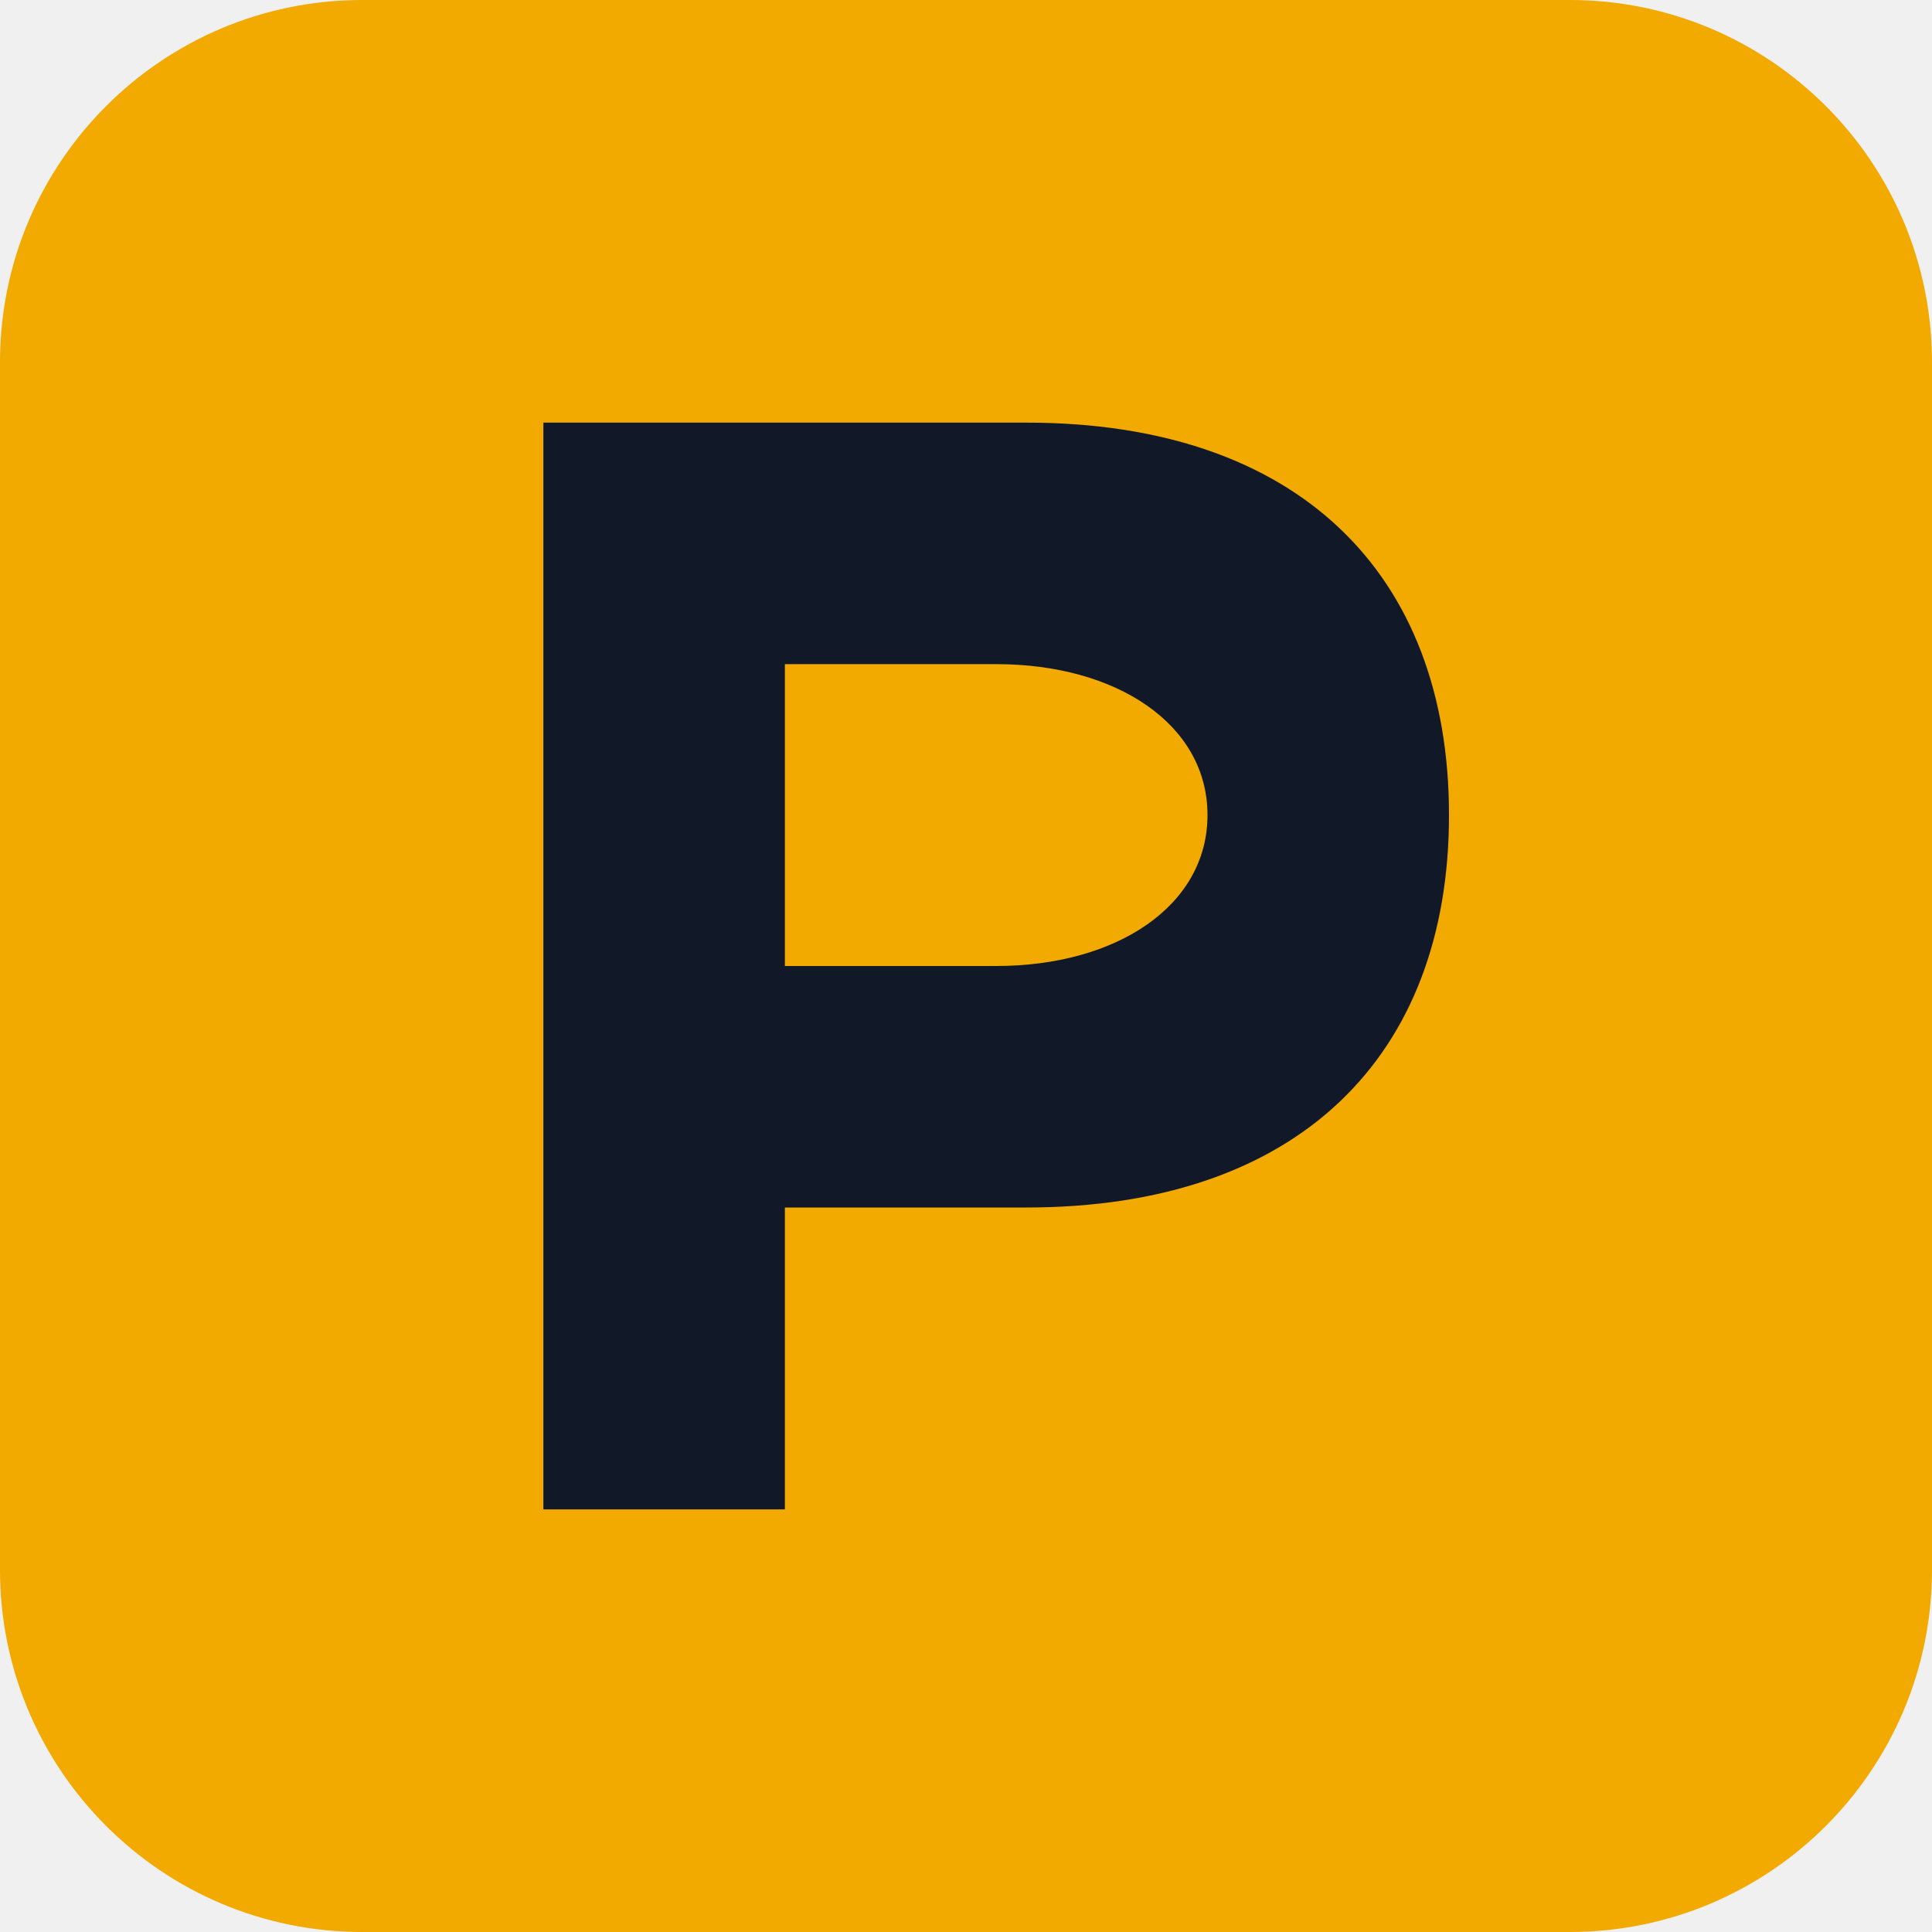
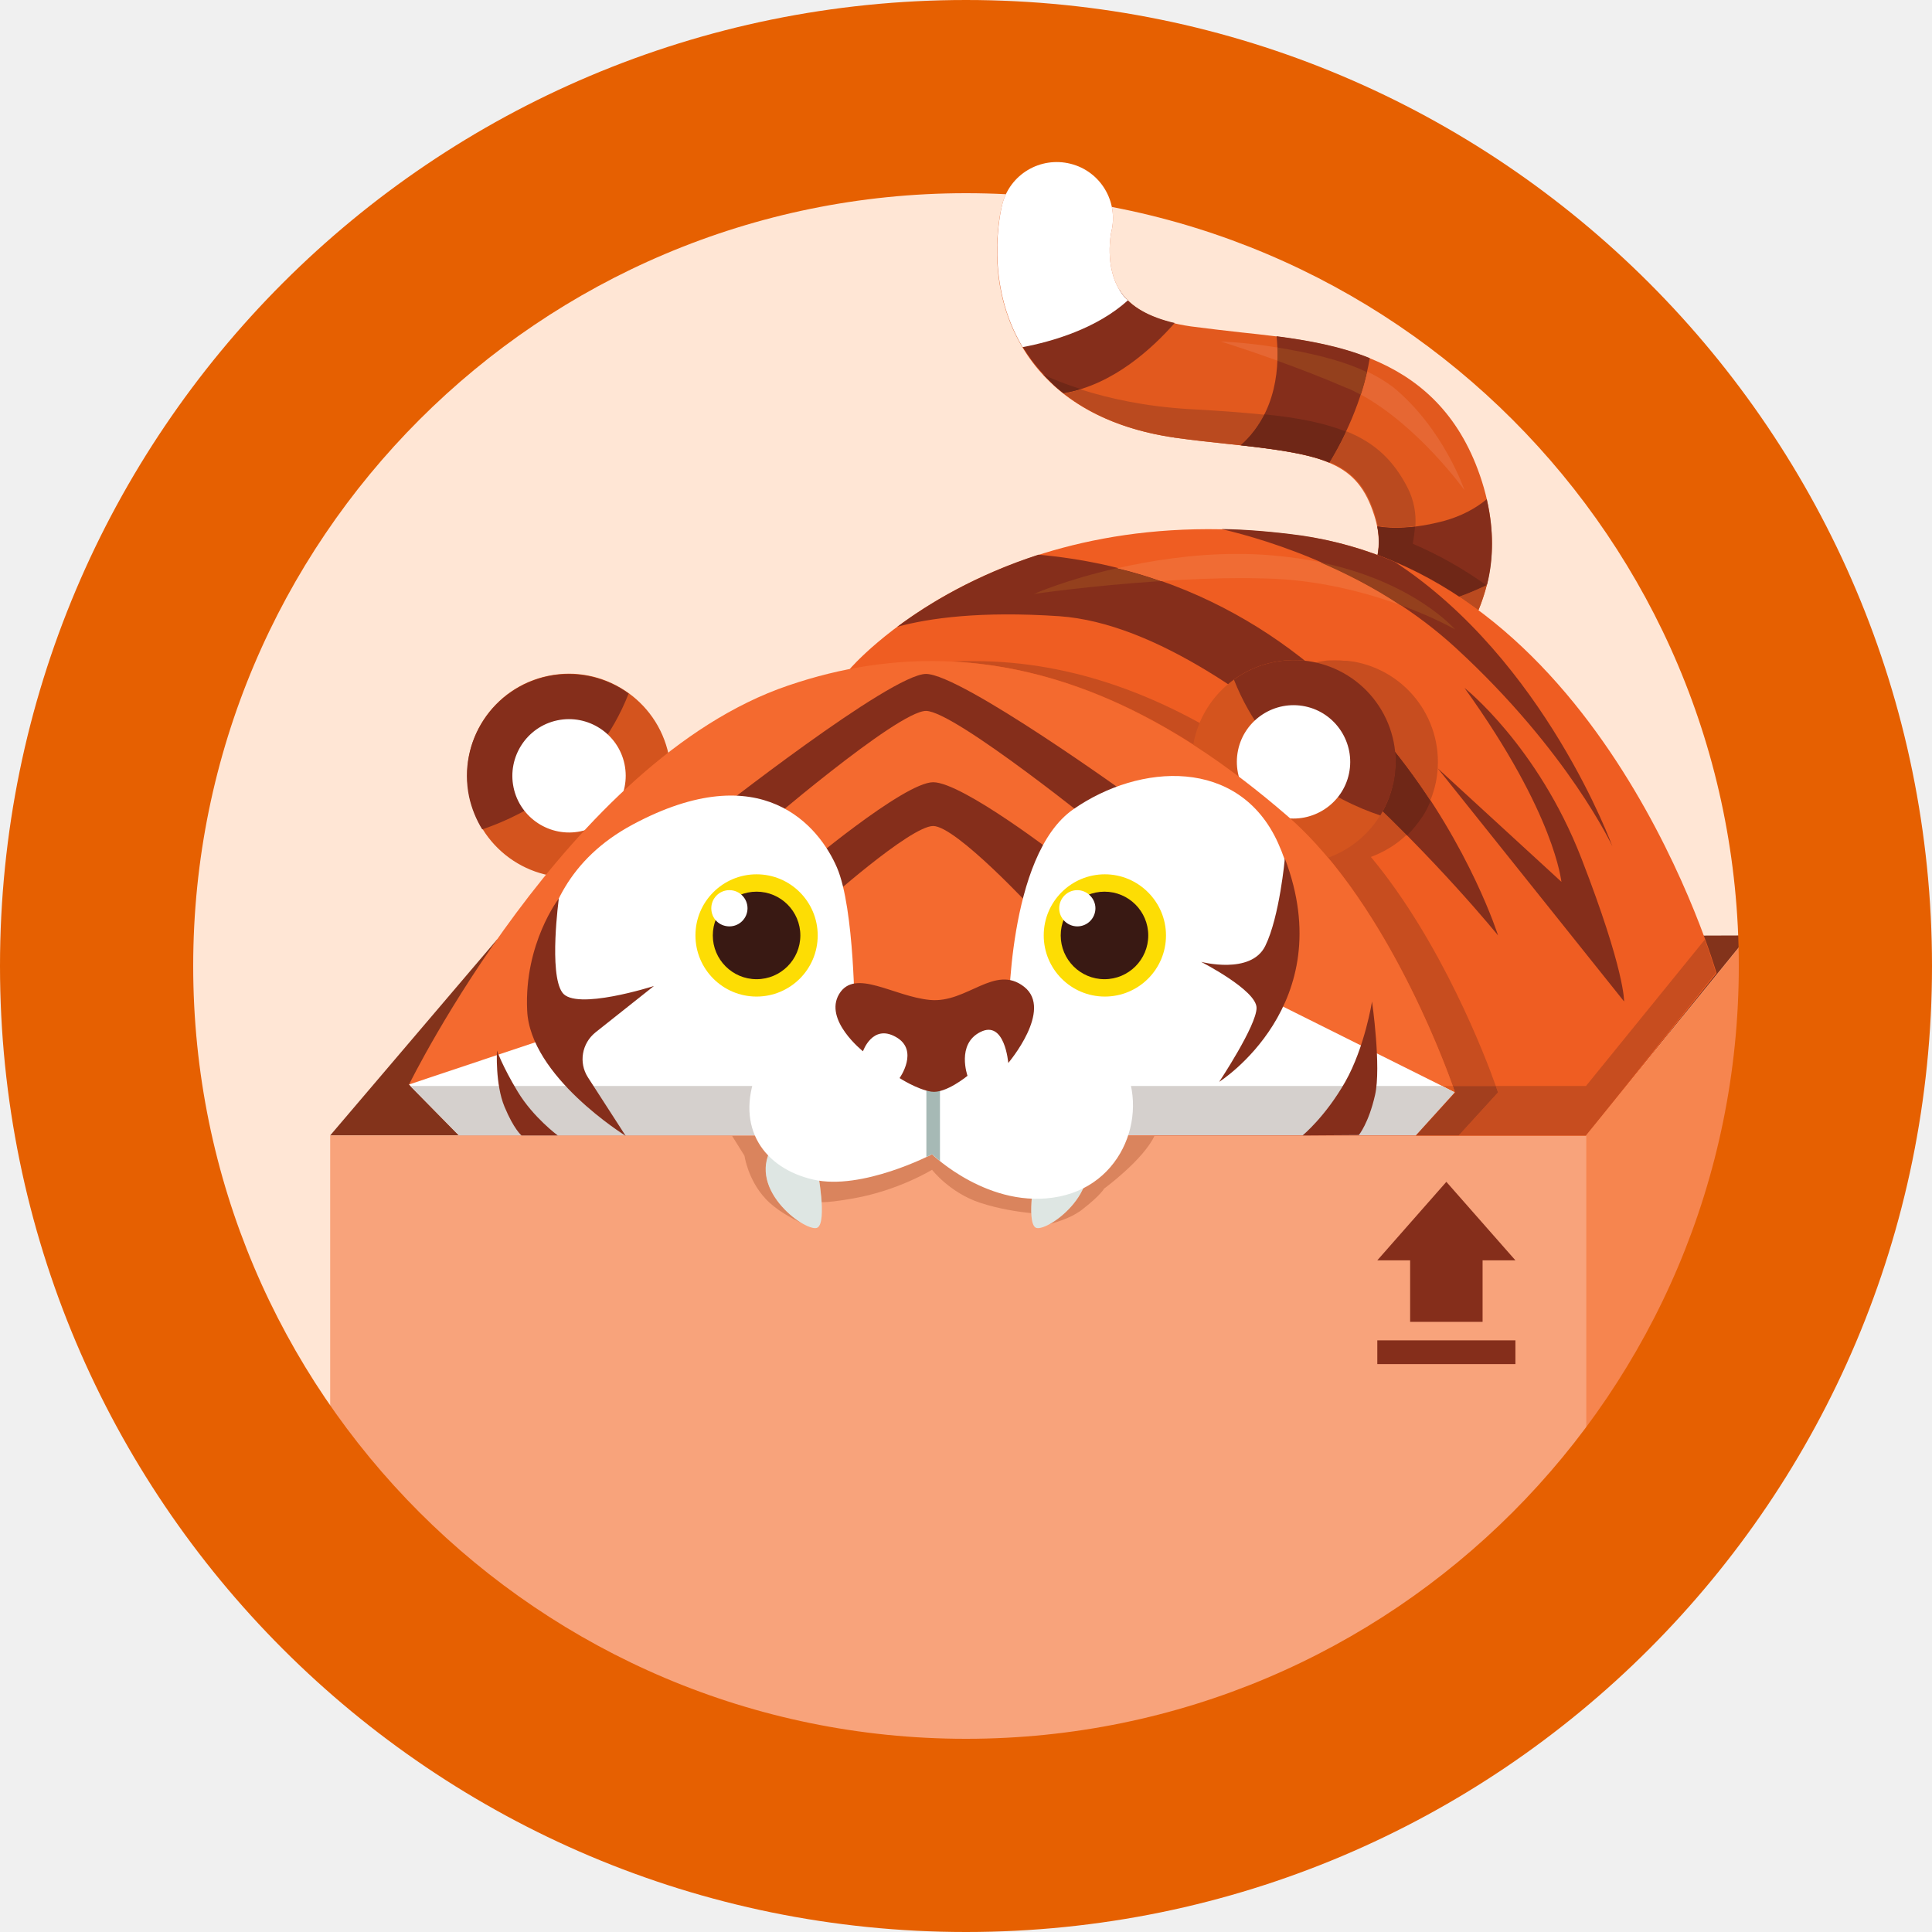
- <svg xmlns="http://www.w3.org/2000/svg" viewBox="0 0 64 64" role="img" aria-label="Prowlarr">
-   <rect width="64" height="64" rx="12" fill="#f2a900" />
-   <path d="M18 14h16c9 0 14 5 14 13s-5 13-14 13h-8v10H18V14Zm8 8v10h7c4 0 7-2 7-5s-3-5-7-5h-7Z" fill="#111827" />
+ <svg xmlns="http://www.w3.org/2000/svg" viewBox="0 0 512 512" data-selfhst="prowlarr">
+   <circle cx="256" cy="256" r="245.8" fill="#ffe6d5" />
+   <path d="m87.5 300.9 44.2-51.9 331.7-1.1-43.1 53z" fill="#83331b" />
+   <path d="m87.5 300.9v139.4c25.2 1.1 44.4 10.7 44.4 22.2h257.6c-2-2.9-3.1-6.1-3.1-9.3 0-12 14.7-22.1 33.9-23.1V300.9z" fill="#f8a37b" />
+   <path d="m278.1 324.4c5.4-2.9 13.6-11.6 8.5-20.3-.9-1.6-1.9-2.6-2.8-3.2H306c-2.9 6.4-13.4 14.1-13.4 14.1s-.9 1.7-5.5 5.3c-2.5 2.1-6.3 3.4-9 4.1m-65.7-.3c-2.7-1.3-6.7-3.4-9.5-6.4-4.7-5-5.6-11.4-5.6-11.4L194 301h13.3c-.9.6-1.8 1.6-2.7 3.2-5 8.3 2.5 16.7 7.8 19.9m60.9-2.6c-2.9-.3-8.3-1-13.7-2.8-8-2.7-12.6-8.7-12.6-8.7s-8.9 5.5-20.9 7.6c-4 .7-6.6 1-8.3 1h-.1c-.2-4-1.1-8.3-1.1-8.3s-2.3-7.2-5.6-9.4h69c-3.4 2.2-5.6 9.4-5.6 9.4s-1.3 6.7-1.1 11.2" fill="#da845d" />
+   <path d="m216.7 310.4s2.5 13.2 0 14.9-18.9-9.7-12.2-21.1c6.7-11.5 12.2 6.2 12.2 6.2m57.7 0s-2.5 13.2 0 14.9 18.9-9.7 12.2-21.1c-6.7-11.5-12.2 6.2-12.2 6.2" fill="#dee6e3" />
+   <path d="m177.2 200c3.1 14.6-6.3 28.9-20.9 31.9-14.6 3.1-28.8-6.3-31.9-20.9s6.3-28.9 20.9-31.9c14.5-3 28.8 6.3 31.9 20.9" fill="#d4541e" />
+   <path d="m166.6 183.8c-5.9-4.3-13.6-6.2-21.4-4.6-14.6 3.1-23.9 17.3-20.9 31.9.7 3.2 1.9 6.1 3.5 8.7 12-4.1 30-13.7 38.8-36" fill="#852e1b" />
+   <path d="m165.5 202.5c1.7 8.1-3.5 16.1-11.6 17.8s-16.1-3.5-17.8-11.6 3.5-16.1 11.6-17.8 16.1 3.5 17.8 11.6" fill="#fff" />
+   <path d="m350 195c-6.3 0-12.1-4-14.2-10.2-2.6-7.8 1.6-16.2 9.4-18.8 4.3-1.5 25.3-9.8 19-29.4-4.5-14.1-13.1-16.2-38.4-18.9-4.6-.5-9.5-1-14.4-1.7-17.9-2.6-31.1-10-39.2-22-11.8-17.6-7.2-37.5-6.6-39.8 2-8 10.1-12.8 18.1-10.8s12.8 10.2 10.8 18.1c0 0-2 9.3 2.6 16 3.2 4.6 9.4 7.7 18.5 9 4.5.6 9 1.1 13.4 1.6 23.5 2.5 52.9 5.6 63.7 39.4 11.5 36-16.4 59.7-38 66.8-1.6.5-3.1.7-4.7.7" fill="#e2591e" />
+   <path d="m297.1 77.5-.4-.7c-9.8 6.3-22.2 7.6-29.2 7.8 1.2 3.1 2.7 6.3 4.8 9.3 2.6 3.9 5.9 7.3 9.6 10.3 13.1-2.2 23.6-12 29.4-18.6-6.8-1.6-11.6-4.3-14.2-8.1m31.7 40.5c10.7 1.2 18.2 2.4 23.5 4.6 3.7-6.1 8.8-16.3 10.7-27.7-7.9-3.2-16.4-4.7-24.7-5.8.8 7.4.3 20.2-9.5 28.9m65.3 36.9c1.7-6.8 1.8-14.4-.1-22.6-2.9 2.4-6.7 4.5-11.5 5.8-8.1 2.1-13.8 2-17.5 1.4 1.6 8-1.6 14-5.9 18.2 13.3 5.7 26.2 1.7 35-2.8" fill="#852e1b" />
+   <path d="m365.1 147c0-.2 0-.4.1-.5l.1-.6c.1-.7.1-1.4.2-2.1v-.4c0-.9-.1-1.9-.2-2.9-.2-1.2-.5-2.5-.9-3.8.3 1 .5 1.9.7 2.8q.8 4.1 0 7.5m-.8-10.4c-2.4-7.4-5.8-11.4-12-14 6.2 2.6 9.7 6.7 12 14M328.8 118c-.9-.1-1.9-.2-2.9-.3-4.6-.5-9.5-1-14.4-1.7-.1 0-.3 0-.4-.1.1 0 .3 0 .4.1 5 .7 9.8 1.2 14.4 1.7.9.1 1.9.2 2.9.3m-18.1-2.2" fill="#83bad2" />
+   <path d="m391.8 161.7-5.1-3.6c2.6-.9 5.1-2 7.2-3.1 0 0 .1 0 .1.1-.6 2.2-1.3 4.4-2.2 6.6M370 139.8c-1.9 0-3.6-.2-4.9-.4-.2-.9-.4-1.8-.7-2.8v-.1c-2.3-7.3-5.7-11.4-12-14 1.3-2.2 2.9-5 4.4-8.2 7.5 3 12.6 7.7 16.4 15.3 1.5 3.1 2.1 6.4 1.9 9.8-1.9.3-3.6.4-5.1.4M328.8 118c-.9-.1-1.9-.2-2.9-.3-4.6-.5-9.5-1-14.4-1.7-.1 0-.3 0-.4-.1h-.3c-13.3-2-23.9-6.8-31.8-14.1.9.9 1.9 1.7 2.9 2.5 1.6-.3 3.1-.6 4.5-1.1 7.5 2.4 17 4.5 28.5 5.2 7.6.4 14.3.9 20.2 1.5-1.5 2.8-3.5 5.6-6.3 8.1" fill="#ba4a1f" />
+   <path d="m281.8 104.2c-1-.8-2-1.6-2.9-2.5l-2.4-2.4c2.8 1.3 6.1 2.6 9.9 3.8-1.5.5-3 .8-4.6 1.1m70.5 18.4c-5.4-2.3-12.9-3.4-23.5-4.6 2.8-2.5 4.8-5.3 6.3-8.2 8.9.9 16 2.3 21.6 4.6-1.5 3.2-3 5.9-4.4 8.2m34.4 35.5c-6.6-4.4-13.8-8.2-21.6-11 .4-2.3.5-4.8-.1-7.6 1.4.2 3 .4 4.9.4q2.2 0 5.1-.3-.2 2.3-.6 4.5c7 3 13.5 6.7 19.5 11-2.2 1-4.6 2.1-7.2 3" fill="#6f2717" />
+   <path d="m388.1 129.9S376 113 360.7 104.6c.6-2 1.2-4 1.7-6.1 2.5 1.2 4.8 2.6 6.8 4.1 13.4 11 18.9 27.3 18.9 27.3m-49.5-34.3c-8.9-3.2-15.1-5.1-15.1-5.1s6.6.2 15.1 1.6z" fill="#e66733" />
+   <path d="m360.6 104.6c-1.3-.7-2.6-1.4-4-1.9-6.5-2.8-12.8-5.2-18.1-7.1.1-1.2.1-2.4 0-3.5 7.5 1.2 16.6 3.1 23.7 6.5-.4 2-.9 4-1.6 6" fill="#94401d" />
+   <path d="m225.2 177.3s39.5-46.6 119.7-35.3c80.1 11.3 110 115.9 110 115.9L420.5 301H225.2z" fill="#ef5d22" />
+   <path d="m237.8 166.1c8.5-2.3 22-4.2 42.9-2.8 50.6 3.5 116.3 84.6 116.3 84.6S367.9 155.3 275.2 147c-16.6 5.4-29.1 12.9-37.4 19.1" fill="#852e1b" />
+   <path d="m396.4 287.8H385c-3.1-8.8-18.9-50.2-44.1-71.9-20.8-17.9-50.9-38.7-88.5-40.6 1.9-.1 3.8-.1 5.7-.1 27.1 0 50.5 10 69.6 22.2.1-.4.1-.7.2-1.1.8-3.8 2.4-7.3 4.5-10.3 15.1 10.9 29.3 23.9 40.4 35.2-2.7 2.6-6 4.6-9.5 5.9 18.8 22.6 30.5 53.3 33.1 60.7m-17.3-75.6c-7.7-11.8-18.3-24.9-32.3-36.2l1.2-.3.5-.1c.7-.2 1.4-.3 2.1-.4l.6-.1c.7-.1 1.4-.1 2.1-.1h.8c.7 0 1.3 0 2 .1h.7c.9.1 1.9.2 2.8.4 14.6 3.1 23.9 17.3 20.9 31.9-.3 1.5-.8 3-1.3 4.4l-.1.2c.1.1.1.1 0 .2m41.3 88.7h-33.8l10.4-11.4s-.2-.6-.6-1.7h23.9l31.5-38.8c2 5.4 2.9 8.8 2.9 8.8z" fill="#c74d1f" />
+   <path d="m372.9 221.4c-11.2-11.3-25.3-24.4-40.4-35.2q2.6-3.4 6-6c.7-.5 1.5-1 2.3-1.5.8-.4 1.5-.8 2.3-1.2l.1-.1c.8-.3 1.5-.6 2.3-.9l.3-.1c.3-.1.7-.2 1-.3 14 11.3 24.5 24.3 32.3 36.2-.6 1.4-1.2 2.7-2 3.9-1.2 1.8-2.6 3.6-4.2 5.2" fill="#6f2717" />
+   <path d="m316.4 196.4c-3.1 14.6 6.3 28.8 20.9 31.9s28.9-6.3 31.9-20.9-6.3-28.8-20.9-31.9c-14.5-3-28.8 6.3-31.9 20.9" fill="#d4541e" />
+   <path d="m327 180.1c5.9-4.3 13.6-6.2 21.4-4.6 14.6 3.1 23.9 17.3 20.9 31.9-.7 3.2-1.9 6.1-3.5 8.7-12-4-30-13.7-38.8-36" fill="#852e1b" />
+   <path d="m328.1 198.8c-1.7 8.1 3.5 16.1 11.6 17.8s16.1-3.5 17.8-11.6-3.5-16.1-11.6-17.8-16.1 3.5-17.8 11.6" fill="#fff" />
+   <path d="m121.6 300.9-13.2-13.5s42.2-85.9 100.4-105.7c58.1-19.9 103.8 9.9 132.1 34.3 28.3 24.3 44.7 73.5 44.7 73.5l-10.4 11.4z" fill="#f46a2f" />
+   <path d="m188.5 216.1s47.6-37.5 56.9-37.5 54.8 32.9 54.8 32.9l-7.5 9.1s-39.7-32.2-47.3-32.2-44.9 32.2-44.9 32.2zm23.6 14.4s27.4-23.2 35.2-23.2 33.9 20.2 33.9 20.2l-7.1 13.8s-20.7-22.4-26.8-22.4-29.4 20.9-29.4 20.9z" fill="#852e1b" />
+   <path d="m108.4 287.4 36.8-12.3s-11.7-38.3 22.5-56.6 49.4.5 54.1 11.4 4.7 39.7 4.7 39.7h40.8s-.4-42.9 17.1-55.1c17.6-12.3 44-13.9 54.3 8.9 10.3 22.9 0 42.7 0 42.7l46.7 23.3-10.4 11.4H121.6z" fill="#fff" />
+   <path d="m216.7 247.9c0 9-7.3 16.2-16.2 16.2-9 0-16.2-7.3-16.2-16.2 0-9 7.3-16.2 16.2-16.2 9 0 16.2 7.3 16.2 16.2m92.3 0c0 9-7.3 16.2-16.2 16.2-9 0-16.2-7.3-16.2-16.2 0-9 7.3-16.2 16.2-16.2S309 239 309 247.9" fill="#fddd04" />
+   <path d="m212.1 247.9c0 6.4-5.2 11.6-11.6 11.6s-11.6-5.2-11.6-11.6 5.2-11.6 11.6-11.6 11.6 5.2 11.6 11.6m92.2 0c0 6.4-5.2 11.6-11.6 11.6s-11.6-5.2-11.6-11.6 5.2-11.6 11.6-11.6 11.6 5.2 11.6 11.6" fill="#391913" />
+   <path d="m198.1 240.7c0 2.6-2.1 4.8-4.8 4.8s-4.8-2.1-4.8-4.8c0-2.6 2.1-4.8 4.8-4.8s4.8 2.2 4.8 4.8m92.2 0c0 2.6-2.1 4.8-4.8 4.8-2.6 0-4.8-2.1-4.8-4.8 0-2.6 2.1-4.8 4.8-4.8 2.6 0 4.8 2.2 4.8 4.8" fill="#fff" />
+   <path d="m386.6 300.9h-11.4l10.4-11.4s-.2-.6-.6-1.7h11.4c.4 1.1.6 1.7.6 1.7z" fill="#a33f1e" />
+   <path d="m385.6 289.5-3.3-1.7h2.7c.4 1.1.6 1.7.6 1.7" fill="#de581d" />
+   <path d="m375.2 300.9H121.6l-12.9-13.1h273.5l3.3 1.7z" fill="#d5d0cd" />
+   <path d="m221.7 265.5s-15.5 4-21.2 18.7 2 25.4 15 28.4c12.9 3 31.5-6.7 31.5-6.7s15.3 14.9 33.7 11.2 24.4-24.8 15.5-37.5-30.8-14.1-30.8-14.1-33.3 9.5-43.7 0" fill="#fff" />
+   <path d="m247 305.9s.8.7 2.1 1.8v-23.5c0-1-.8-1.8-1.8-1.8s-1.8.8-1.8 1.8v22.4c.9-.4 1.5-.7 1.5-.7" fill="#a6b9b5" />
+   <path d="m267.2 281.7s12-14.1 4.2-20.2-15.1 4.4-24.9 3.5c-9.7-.9-19.9-8.5-24.1-1.6s6.3 15.2 6.3 15.2 2.5-7.3 8.7-3.8c6.3 3.5 1 10.9 1 10.9s4.6 3 8.4 3.6 9.6-4.2 9.6-4.2-3-8.4 3.4-11.6c6.5-3.3 7.4 8.2 7.4 8.2m-119.1-43.6s-9.2 11.9-8.4 29.6c.7 17.6 26.1 33.3 26.1 33.3l-10-15.5c-2.5-3.9-1.6-9 2-11.9l15.5-12.3S152.4 268 149 263c-3.6-5.1-.9-24.9-.9-24.9m192.4-10.6s-1.4 15.5-5.2 23.2-17 4.2-17 4.2 14.7 7.5 14.7 12.2-9.9 19.6-9.9 19.6 32.2-20.3 17.4-59.2m-192.7 73.4s-6.5-4.8-10.6-11.6-5.5-10.9-5.5-10.9-.5 8.9 2 14.9 4.5 7.6 4.5 7.6zm197.4 0s6-4.9 11.3-14.2c5.2-9.2 7.1-21.3 7.1-21.3s2.5 17.4.8 24.8c-1.7 7.5-4.3 10.6-4.3 10.6zm24.4-152c-7.7-3.3-15.9-5.7-24.8-7-7.4-1-14.4-1.6-21.1-1.7 13.2 3.1 40.5 11.6 62.2 31.6 29.8 27.4 41.4 52.5 41.4 52.5s-17.9-49.4-57.7-75.4m18.5 33.4s19.4 15.3 31 45.2 11.3 37.9 11.3 37.9L381 203.6l32.8 30.1c-.1 0-1.4-17.6-25.7-51.4m-14.4 168h19.2V334h8.7l-18.3-20.8L365 334h8.7zm9.6 4.9H365v6.3h36.6v-6.3z" fill="#852e1b" />
+   <path d="m463.4 247.9-43.1 53v122.7c3.2-4.3 7.1-6.6 11.1-6.6 3.8 0 7.5 2.1 10.6 6l21.3-38.7V247.9z" fill="#f6854f" />
+   <path d="m371 160.3c-9.1-3.3-21.7-6.7-35.7-7-1.8 0-3.7-.1-5.5-.1-7.5 0-15.1.3-22.2.8-3.7-1.3-7.6-2.5-11.6-3.4 8.9-2 19.9-3.8 31.7-3.8 3.1 0 6.3.1 9.6.4q6.8.6 12.6 1.8c6.7 2.9 14 6.6 21.1 11.3" fill="#f06c34" />
+   <path d="m274 157.4s8.6-3.8 21.9-6.8c4 1 7.9 2.1 11.6 3.4-18.4 1.2-33.5 3.4-33.5 3.4m111.6 9.4s-5.5-3.2-14.6-6.5c-7.1-4.7-14.4-8.4-21.2-11.3 24.9 5.1 35.8 17.8 35.8 17.8" fill="#94401d" />
+   <path d="m256 0C114.6 0 0 114.6 0 256s114.6 256 256 256 256-114.6 256-256S397.4 0 256 0m0 51.2c113.1 0 204.8 91.7 204.8 204.8S369.1 460.8 256 460.8 51.2 369.1 51.2 256 142.9 51.2 256 51.2" fill="#e66001" fill-rule="evenodd" />
+   <path d="m297.1 77.5c-4.6-6.7-2.6-16-2.6-16 2-8-2.8-16.1-10.8-18.1s-16.1 2.8-18.1 10.8c-.5 2.1-4.8 20.7 5.4 37.8 7.9-1.5 19.6-4.9 27.9-12.4q-1.1-1-1.8-2.1" fill="#fff" />
</svg>
